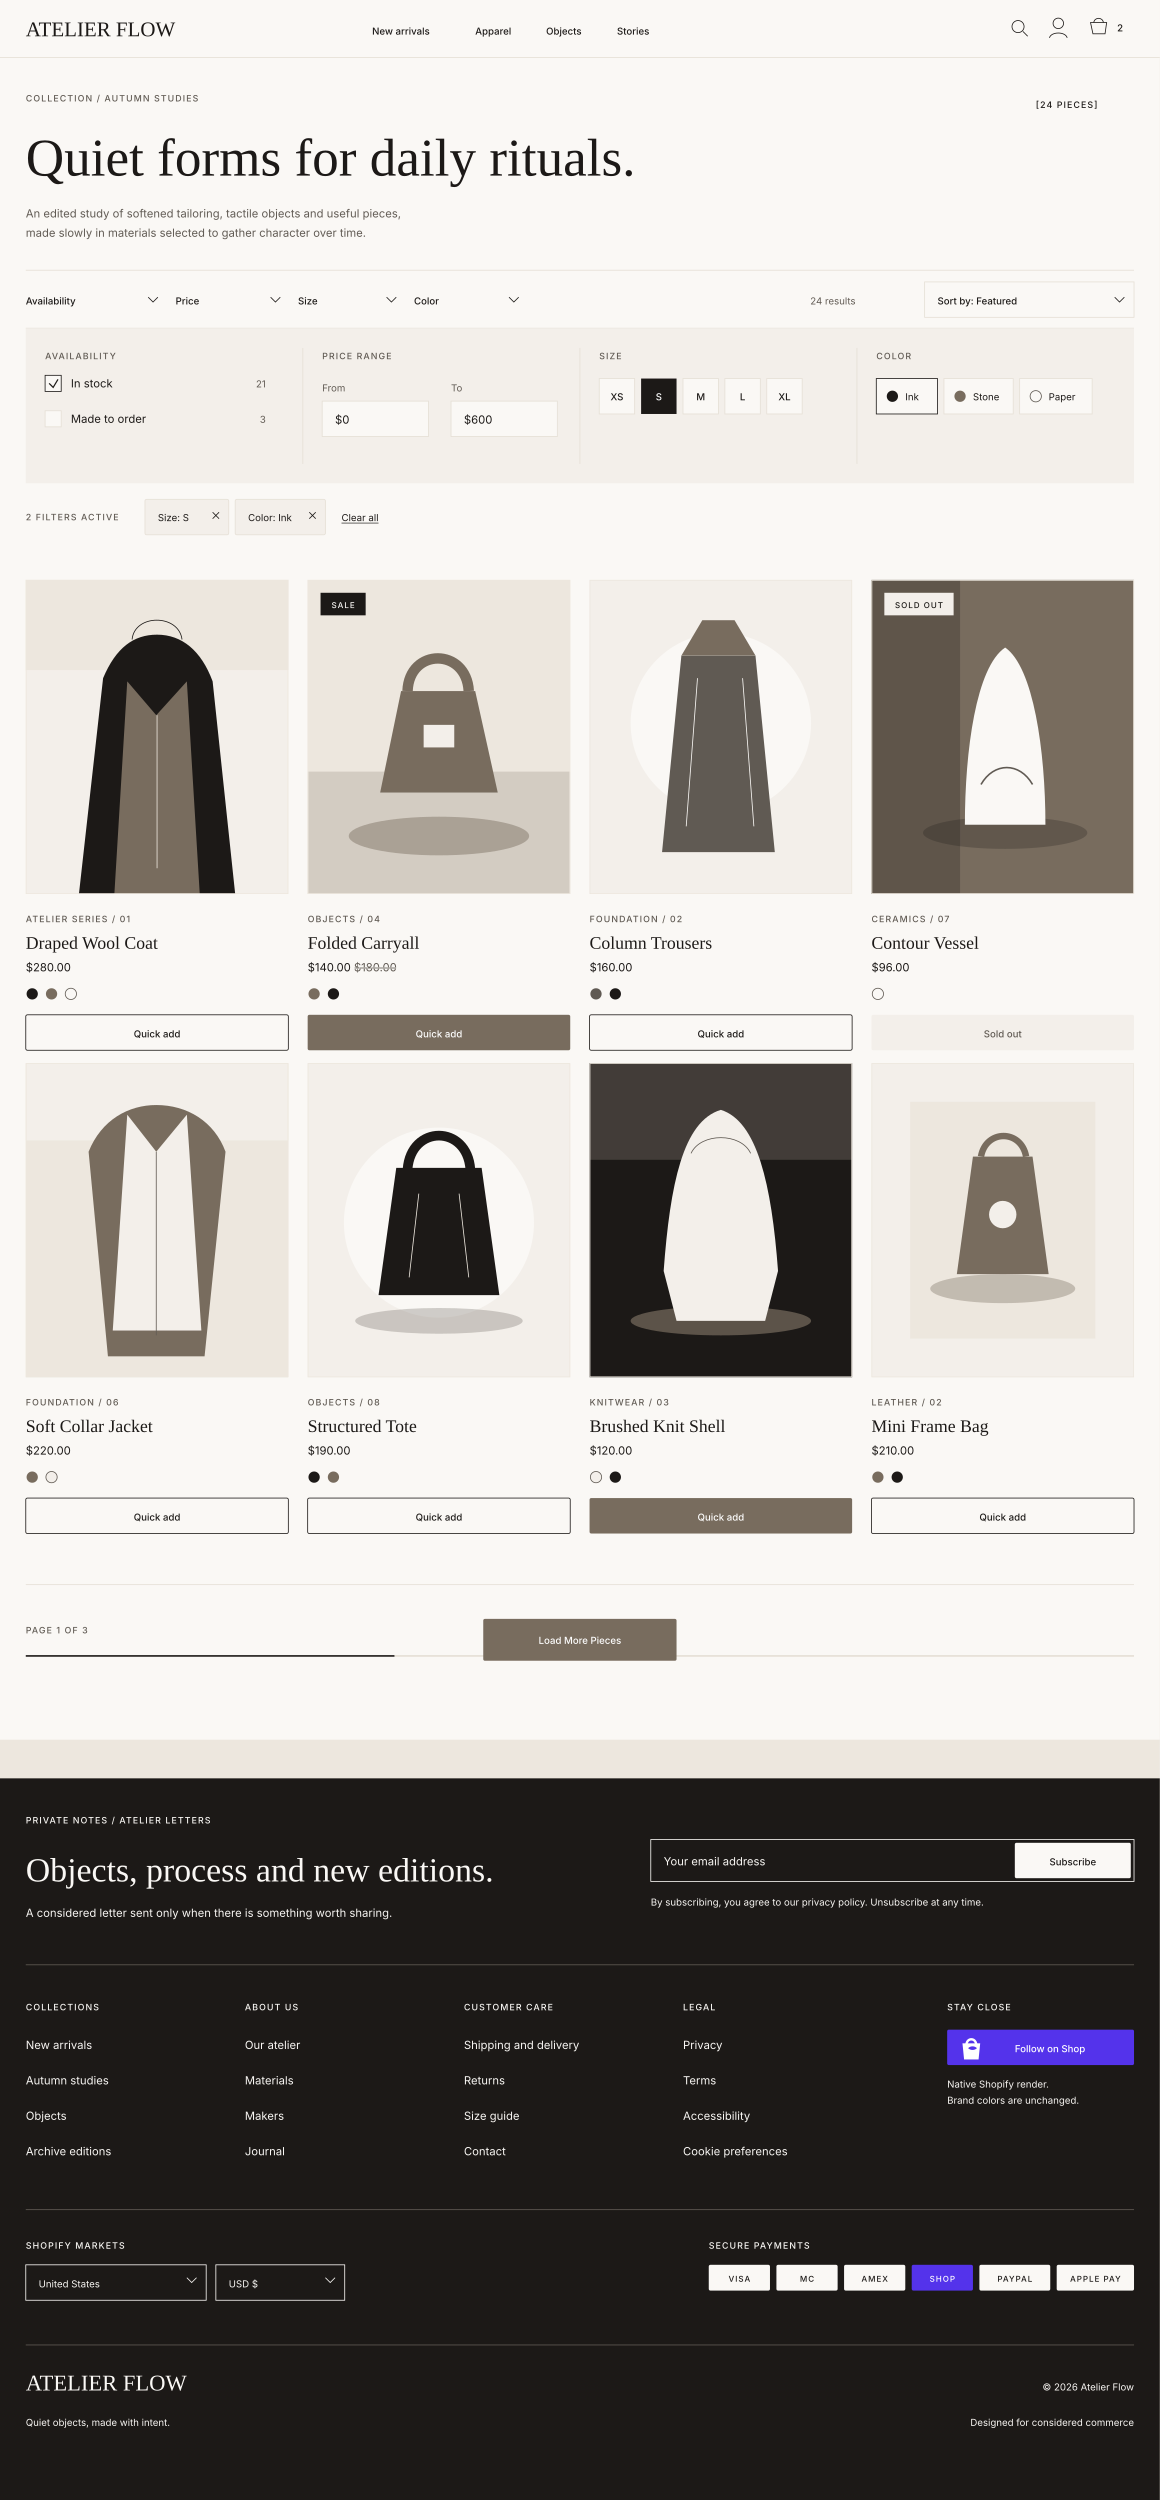
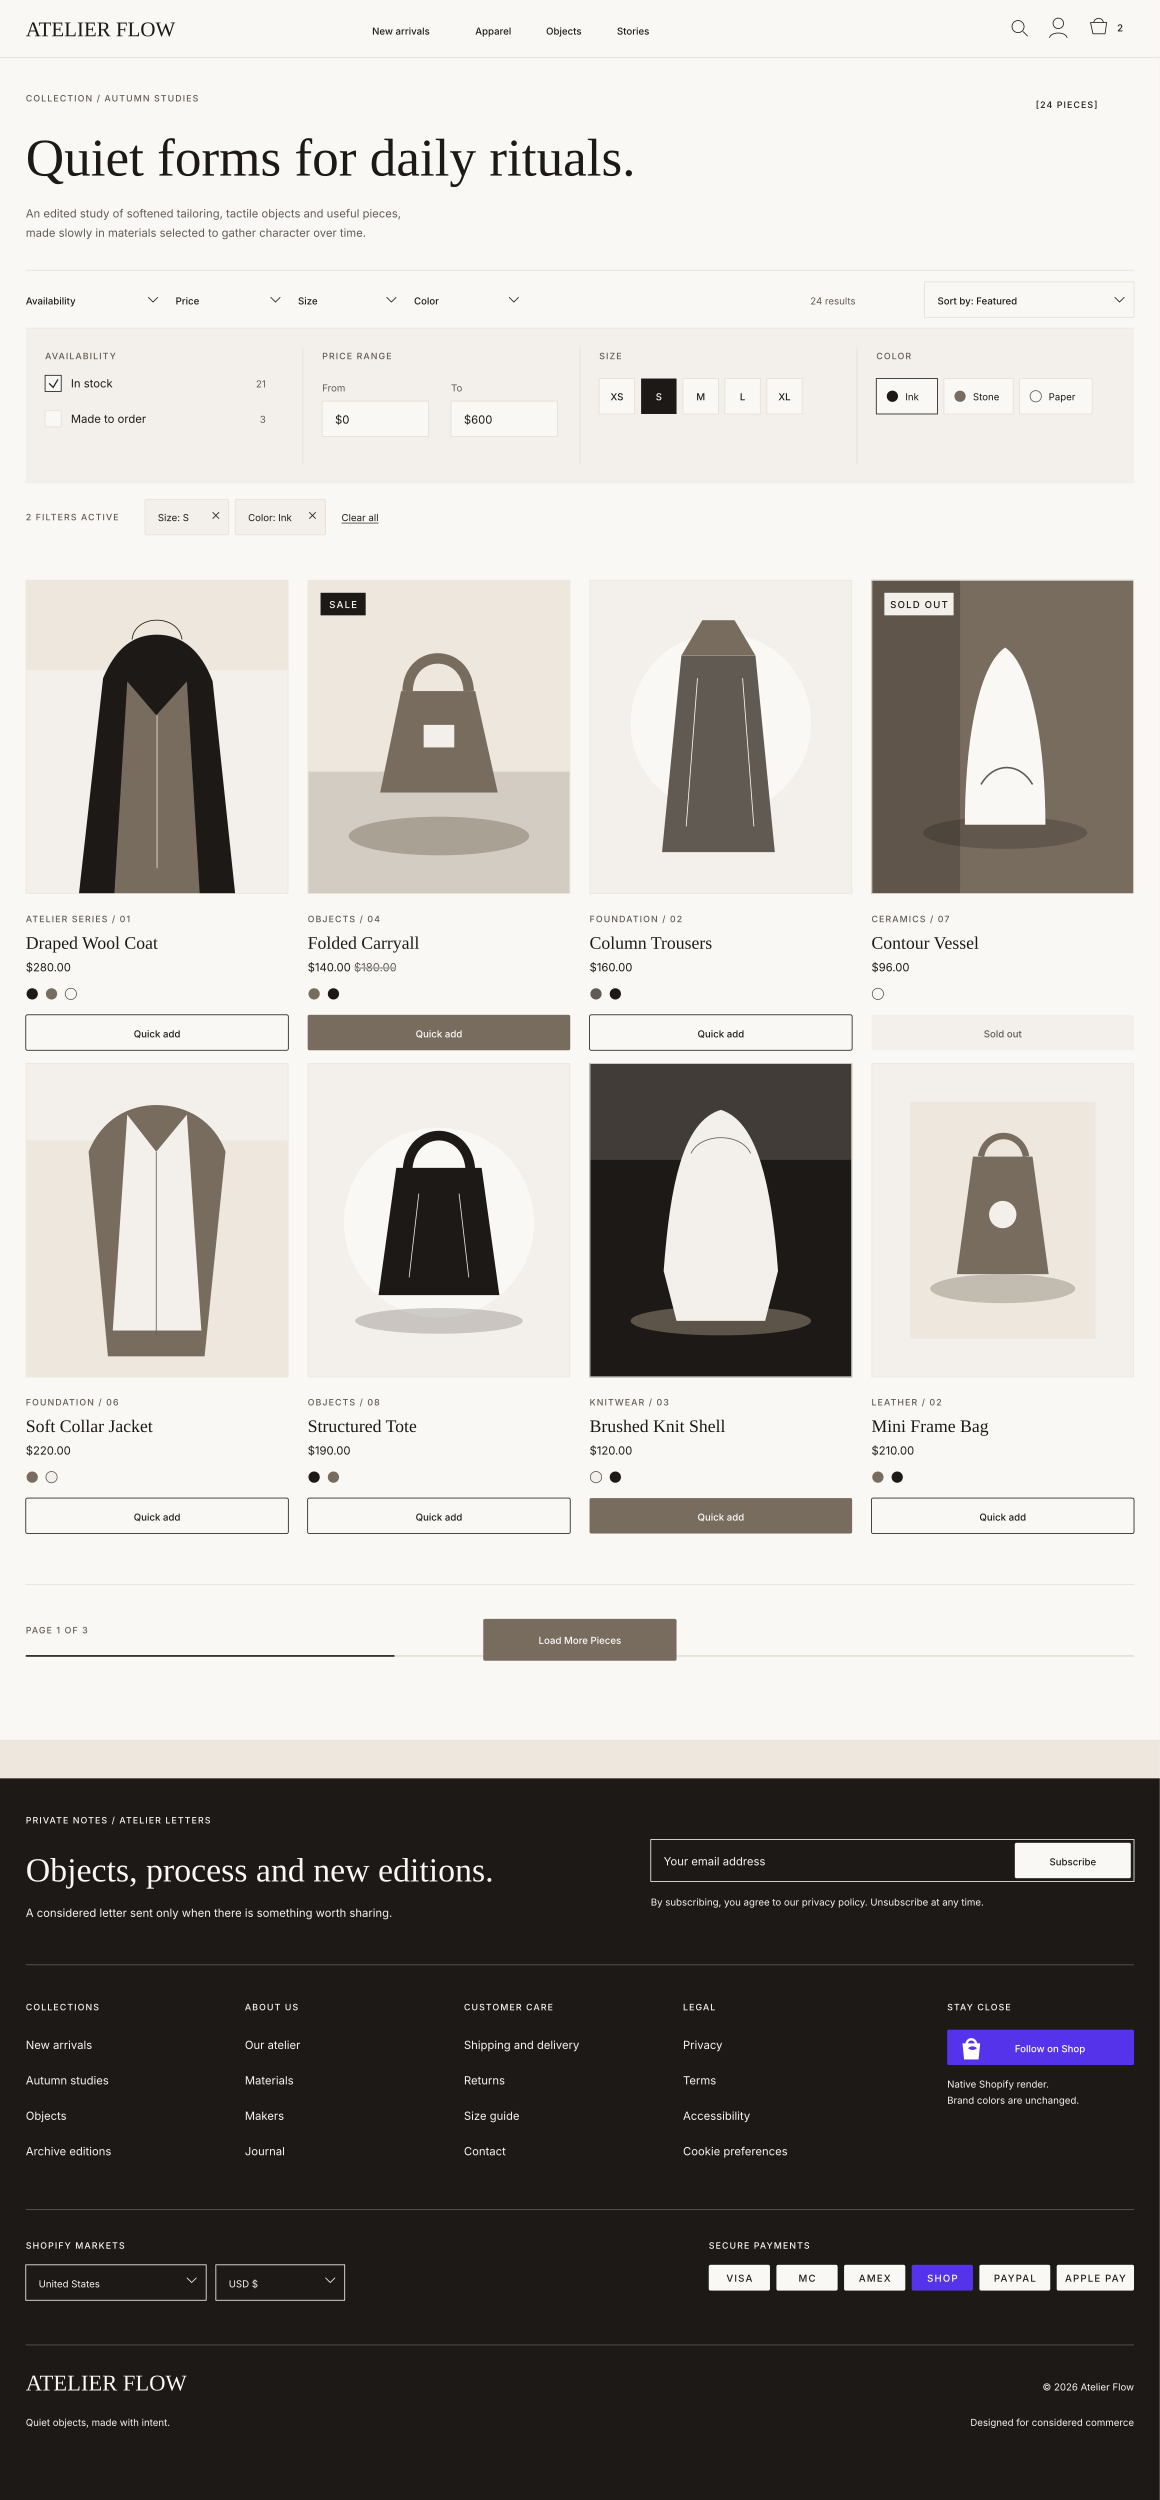
<svg xmlns="http://www.w3.org/2000/svg" width="1440" height="3104" viewBox="0 0 1440 3104" role="img" aria-labelledby="title desc">
  <defs>
    <style>
-       .serif { font-family: "Playfair Display", Georgia, "Times New Roman", serif; font-weight: 400; letter-spacing: 0; }
+       .serif { font-family: "Playfair Display", "Times New Roman", serif; font-weight: 400; letter-spacing: 0; }
      .sans { font-family: "Plus Jakarta Sans", -apple-system, BlinkMacSystemFont, sans-serif; font-weight: 400; letter-spacing: 0; }
      .paper { fill: #FAF8F5; }
      .surface { fill: #F3EFEA; }
      .subtle { fill: #EDE7DE; }
      .ink { fill: #1C1917; }
      .muted { fill: #605A53; }
      .accent { fill: #786C5E; }
      .white { fill: #FFFFFF; }
      .line { fill: none; stroke: #E5DFD5; stroke-width: 1; }
      .hairline { fill: none; stroke: #EDE7DE; stroke-width: 1; }
      .ink-line { fill: none; stroke: #1C1917; stroke-width: 1; }
      .muted-line { fill: none; stroke: #605A53; stroke-width: 1; }
      .eyebrow { font-family: "Plus Jakarta Sans", -apple-system, BlinkMacSystemFont, sans-serif; font-size: 11px; font-weight: 500; letter-spacing: 1.32px; }
      .label { font-family: "Plus Jakarta Sans", -apple-system, BlinkMacSystemFont, sans-serif; font-size: 12px; font-weight: 500; letter-spacing: 0; }
      .body { font-family: "Plus Jakarta Sans", -apple-system, BlinkMacSystemFont, sans-serif; font-size: 14px; font-weight: 400; letter-spacing: 0; }
      .small { font-family: "Plus Jakarta Sans", -apple-system, BlinkMacSystemFont, sans-serif; font-size: 12px; font-weight: 400; letter-spacing: 0; }
-       .micro { font-family: "Plus Jakarta Sans", -apple-system, BlinkMacSystemFont, sans-serif; font-size: 10px; font-weight: 500; letter-spacing: 1.2px; }
+       .micro { font-family: "Plus Jakarta Sans", -apple-system, BlinkMacSystemFont, sans-serif; font-size: 12px; font-weight: 500; letter-spacing: 1.44px; }
      .hit { fill: #FFFFFF; fill-opacity: 0; }
    </style>
    <clipPath id="product-01">
      <rect x="32" y="720" width="326" height="390" />
    </clipPath>
    <clipPath id="product-02">
      <rect x="382" y="720" width="326" height="390" />
    </clipPath>
    <clipPath id="product-03">
      <rect x="732" y="720" width="326" height="390" />
    </clipPath>
    <clipPath id="product-04">
      <rect x="1082" y="720" width="326" height="390" />
    </clipPath>
    <clipPath id="product-05">
      <rect x="32" y="1320" width="326" height="390" />
    </clipPath>
    <clipPath id="product-06">
      <rect x="382" y="1320" width="326" height="390" />
    </clipPath>
    <clipPath id="product-07">
      <rect x="732" y="1320" width="326" height="390" />
    </clipPath>
    <clipPath id="product-08">
      <rect x="1082" y="1320" width="326" height="390" />
    </clipPath>
  </defs>
  <rect id="Canvas-Background" width="1440" height="3104" class="subtle" />
  <g id="Section-Collection-Catalog" aria-label="Collection catalog screen, desktop 1440 by 2160">
    <rect width="1440" height="2160" class="paper" />
    <g id="Collection-Global-Header">
      <rect width="1440" height="72" class="paper" />
      <line x1="0" y1="71.5" x2="1440" y2="71.5" stroke="#E5DFD5" />
      <text x="32" y="45" class="serif ink" font-size="26">ATELIER FLOW</text>
      <g id="Header-Navigation" class="sans label ink">
        <text x="462" y="43">New arrivals</text>
        <text x="590" y="43">Apparel</text>
        <text x="678" y="43">Objects</text>
        <text x="766" y="43">Stories</text>
      </g>
      <g id="Header-Search" aria-label="Search, 44 by 44">
        <rect x="1244" y="14" width="44" height="44" class="hit" />
        <circle cx="1264" cy="33" r="7.5" class="ink-line" />
        <line x1="1270" y1="39" x2="1276" y2="45" stroke="#1C1917" />
      </g>
      <g id="Header-Account" aria-label="Shopify account, 44 by 44">
        <rect x="1292" y="14" width="44" height="44" class="hit" />
        <circle cx="1314" cy="29" r="6.5" class="ink-line" />
        <path d="M1303 47 C1305 39 1323 39 1325 47" class="ink-line" />
      </g>
      <g id="Header-Cart" aria-label="Cart with two items, 56 by 44">
        <rect x="1340" y="14" width="68" height="44" class="hit" />
        <path d="M1354 28 H1374 L1372 42 H1357 Z" class="ink-line" />
        <path d="M1358 28 C1359 21 1369 21 1370 28" class="ink-line" />
        <text x="1387" y="39" class="label ink">2</text>
      </g>
    </g>
    <g id="Collection-Editorial-Header">
      <text x="32" y="126" class="eyebrow muted">COLLECTION / AUTUMN STUDIES</text>
      <text x="32" y="218" class="serif ink" font-size="66">Quiet forms for daily rituals.</text>
      <text x="32" y="270" class="body muted">
        <tspan x="32" dy="0">An edited study of softened tailoring, tactile objects and useful pieces,</tspan>
        <tspan x="32" dy="24">made slowly in materials selected to gather character over time.</tspan>
      </text>
      <text x="1286" y="134" class="eyebrow ink">[24 PIECES]</text>
    </g>
    <g id="Collection-Filter-Toolbar">
      <line x1="32" y1="335.5" x2="1408" y2="335.5" stroke="#E5DFD5" />
      <line x1="32" y1="407.5" x2="1408" y2="407.5" stroke="#E5DFD5" />
      <g id="Filter-Availability" aria-label="Availability filter expanded, 170 by 44">
        <rect x="32" y="350" width="170" height="44" class="hit" />
        <text x="32" y="378" class="label ink">Availability</text>
        <path d="M184 369 L190 375 L196 369" class="ink-line" />
      </g>
      <g id="Filter-Price" aria-label="Price filter expanded, 136 by 44">
        <rect x="218" y="350" width="136" height="44" class="hit" />
        <text x="218" y="378" class="label ink">Price</text>
        <path d="M336 369 L342 375 L348 369" class="ink-line" />
      </g>
      <g id="Filter-Size" aria-label="Size filter expanded, 128 by 44">
        <rect x="370" y="350" width="128" height="44" class="hit" />
        <text x="370" y="378" class="label ink">Size</text>
        <path d="M480 369 L486 375 L492 369" class="ink-line" />
      </g>
      <g id="Filter-Color" aria-label="Color filter expanded, 136 by 44">
        <rect x="514" y="350" width="136" height="44" class="hit" />
        <text x="514" y="378" class="label ink">Color</text>
        <path d="M632 369 L638 375 L644 369" class="ink-line" />
      </g>
      <text x="1006" y="378" class="small muted">24 results</text>
      <g id="Sort-Selector" aria-label="Sort by featured, 260 by 44">
        <rect x="1148" y="350" width="260" height="44" class="line" />
        <text x="1164" y="378" class="label ink">Sort by: Featured</text>
        <path d="M1384 369 L1390 375 L1396 369" class="ink-line" />
      </g>
    </g>
    <g id="Collection-Filters-Expanded">
      <rect x="32" y="408" width="1376" height="192" class="surface" />
      <line x1="376" y1="432" x2="376" y2="576" stroke="#E5DFD5" />
      <line x1="720" y1="432" x2="720" y2="576" stroke="#E5DFD5" />
      <line x1="1064" y1="432" x2="1064" y2="576" stroke="#E5DFD5" />
      <g id="Facet-Availability-Options">
        <text x="56" y="446" class="eyebrow muted">AVAILABILITY</text>
        <rect x="56" y="466" width="20" height="20" class="paper" stroke="#1C1917" />
        <path d="M61 476 L66 481 L72 471" fill="none" stroke="#1C1917" stroke-width="1.5" />
        <text x="88" y="481" class="body ink">In stock</text>
        <text x="330" y="481" class="small muted" text-anchor="end">21</text>
        <rect x="56" y="510" width="20" height="20" class="paper" stroke="#E5DFD5" />
        <text x="88" y="525" class="body ink">Made to order</text>
        <text x="330" y="525" class="small muted" text-anchor="end">3</text>
      </g>
      <g id="Facet-Price-Range">
        <text x="400" y="446" class="eyebrow muted">PRICE RANGE</text>
        <text x="400" y="486" class="small muted">From</text>
        <rect x="400" y="498" width="132" height="44" class="paper" stroke="#E5DFD5" />
        <text x="416" y="526" class="body ink">$0</text>
        <text x="560" y="486" class="small muted">To</text>
        <rect x="560" y="498" width="132" height="44" class="paper" stroke="#E5DFD5" />
        <text x="576" y="526" class="body ink">$600</text>
      </g>
      <g id="Facet-Size-Options">
        <text x="744" y="446" class="eyebrow muted">SIZE</text>
        <g aria-label="Size extra small, 44 by 44">
          <rect x="744" y="470" width="44" height="44" class="paper" stroke="#E5DFD5" />
          <text x="766" y="497" class="label ink" text-anchor="middle">XS</text>
        </g>
        <g aria-label="Size small selected, 44 by 44">
          <rect x="796" y="470" width="44" height="44" class="ink" />
          <text x="818" y="497" class="label white" text-anchor="middle">S</text>
        </g>
        <g aria-label="Size medium, 44 by 44">
          <rect x="848" y="470" width="44" height="44" class="paper" stroke="#E5DFD5" />
          <text x="870" y="497" class="label ink" text-anchor="middle">M</text>
        </g>
        <g aria-label="Size large, 44 by 44">
          <rect x="900" y="470" width="44" height="44" class="paper" stroke="#E5DFD5" />
          <text x="922" y="497" class="label ink" text-anchor="middle">L</text>
        </g>
        <g aria-label="Size extra large, 44 by 44">
          <rect x="952" y="470" width="44" height="44" class="paper" stroke="#E5DFD5" />
          <text x="974" y="497" class="label ink" text-anchor="middle">XL</text>
        </g>
      </g>
      <g id="Facet-Color-Options">
        <text x="1088" y="446" class="eyebrow muted">COLOR</text>
        <g aria-label="Ink selected, 76 by 44">
          <rect x="1088" y="470" width="76" height="44" class="paper" stroke="#1C1917" />
          <circle cx="1108" cy="492" r="7" class="ink" />
          <text x="1124" y="497" class="small ink">Ink</text>
        </g>
        <g aria-label="Stone, 86 by 44">
          <rect x="1172" y="470" width="86" height="44" class="paper" stroke="#E5DFD5" />
          <circle cx="1192" cy="492" r="7" class="accent" />
          <text x="1208" y="497" class="small ink">Stone</text>
        </g>
        <g aria-label="Paper, 90 by 44">
          <rect x="1266" y="470" width="90" height="44" class="paper" stroke="#E5DFD5" />
          <circle cx="1286" cy="492" r="7" class="paper" stroke="#605A53" />
          <text x="1302" y="497" class="small ink">Paper</text>
        </g>
      </g>
    </g>
    <g id="Collection-Active-Filters">
      <text x="32" y="646" class="eyebrow muted">2 FILTERS ACTIVE</text>
      <g aria-label="Remove size small filter, 104 by 44">
        <rect x="180" y="620" width="104" height="44" rx="2" class="surface" stroke="#E5DFD5" />
        <text x="196" y="647" class="small ink">Size: S</text>
        <path d="M264 636 L272 644 M272 636 L264 644" class="ink-line" />
      </g>
      <g aria-label="Remove ink color filter, 112 by 44">
        <rect x="292" y="620" width="112" height="44" rx="2" class="surface" stroke="#E5DFD5" />
        <text x="308" y="647" class="small ink">Color: Ink</text>
        <path d="M384 636 L392 644 M392 636 L384 644" class="ink-line" />
      </g>
      <g aria-label="Clear all filters, 92 by 44">
        <rect x="416" y="620" width="92" height="44" class="hit" />
        <text x="424" y="647" class="small ink" text-decoration="underline">Clear all</text>
      </g>
    </g>
    <g id="Collection-Product-Grid">
      <g id="Product-Card-01">
        <g id="Product-Media-01" clip-path="url(#product-01)">
          <rect x="32" y="720" width="326" height="390" class="surface" />
          <rect x="32" y="720" width="326" height="112" class="subtle" />
          <path d="M128 842 C144 804 166 788 195 788 C226 788 250 808 264 846 L292 1110 H98 Z" class="ink" />
          <path d="M164 794 C167 762 222 762 226 794" class="ink-line" stroke-width="12" />
          <path d="M158 846 L194 888 L232 846 L248 1110 H142 Z" class="accent" />
          <line x1="195" y1="888" x2="195" y2="1078" stroke="#EDE7DE" />
        </g>
        <rect x="32.5" y="720.5" width="325" height="389" class="hairline" />
        <text x="32" y="1145" class="eyebrow muted">ATELIER SERIES / 01</text>
        <text x="32" y="1178" class="serif ink" font-size="22">Draped Wool Coat</text>
        <text x="32" y="1206" class="body ink">$280.00</text>
        <g id="Product-Swatches-01">
          <circle cx="40" cy="1234" r="7" class="ink" />
          <circle cx="64" cy="1234" r="7" class="accent" />
          <circle cx="88" cy="1234" r="7" class="paper" stroke="#605A53" />
        </g>
        <g aria-label="Quick add Draped Wool Coat, 326 by 44">
          <rect x="32" y="1260" width="326" height="44" rx="2" class="paper" stroke="#1C1917" />
          <text x="195" y="1288" class="label ink" text-anchor="middle">Quick add</text>
        </g>
      </g>
      <g id="Product-Card-02">
        <g id="Product-Media-02" clip-path="url(#product-02)">
          <rect x="382" y="720" width="326" height="390" class="subtle" />
          <rect x="382" y="958" width="326" height="152" class="accent" opacity="0.22" />
          <ellipse cx="545" cy="1038" rx="112" ry="24" class="accent" opacity="0.45" />
          <path d="M472 984 L498 858 H590 L618 984 Z" class="accent" />
          <path d="M506 858 C508 804 579 804 582 858" fill="none" stroke="#786C5E" stroke-width="13" />
          <rect x="526" y="900" width="38" height="28" class="surface" />
        </g>
        <rect x="382.5" y="720.5" width="325" height="389" class="hairline" />
        <g id="Badge-Sale-02">
          <rect x="398" y="736" width="56" height="28" class="ink" />
          <text x="426" y="755" class="micro paper" text-anchor="middle">SALE</text>
        </g>
        <text x="382" y="1145" class="eyebrow muted">OBJECTS / 04</text>
        <text x="382" y="1178" class="serif ink" font-size="22">Folded Carryall</text>
        <text x="382" y="1206" class="body ink">$140.00 <tspan class="muted" text-decoration="line-through">$180.00</tspan>
        </text>
        <g id="Product-Swatches-02">
          <circle cx="390" cy="1234" r="7" class="accent" />
          <circle cx="414" cy="1234" r="7" class="ink" />
        </g>
        <g aria-label="Quick add Folded Carryall, 326 by 44">
          <rect x="382" y="1260" width="326" height="44" rx="2" class="accent" />
          <text x="545" y="1288" class="label white" text-anchor="middle">Quick add</text>
        </g>
      </g>
      <g id="Product-Card-03">
        <g id="Product-Media-03" clip-path="url(#product-03)">
          <rect x="732" y="720" width="326" height="390" class="surface" />
          <circle cx="895" cy="898" r="112" class="paper" />
          <path d="M846 814 L938 814 L962 1058 H822 Z" class="muted" />
          <path d="M846 814 L872 770 L912 770 L938 814" class="accent" />
          <line x1="866" y1="842" x2="852" y2="1026" stroke="#FAF8F5" />
          <line x1="922" y1="842" x2="936" y2="1026" stroke="#FAF8F5" />
        </g>
        <rect x="732.5" y="720.5" width="325" height="389" class="hairline" />
        <text x="732" y="1145" class="eyebrow muted">FOUNDATION / 02</text>
        <text x="732" y="1178" class="serif ink" font-size="22">Column Trousers</text>
        <text x="732" y="1206" class="body ink">$160.00</text>
        <g id="Product-Swatches-03">
          <circle cx="740" cy="1234" r="7" class="muted" />
          <circle cx="764" cy="1234" r="7" class="ink" />
        </g>
        <g aria-label="Quick add Column Trousers, 326 by 44">
          <rect x="732" y="1260" width="326" height="44" rx="2" class="paper" stroke="#1C1917" />
          <text x="895" y="1288" class="label ink" text-anchor="middle">Quick add</text>
        </g>
      </g>
      <g id="Product-Card-04">
        <g id="Product-Media-04" clip-path="url(#product-04)">
          <rect x="1082" y="720" width="326" height="390" class="accent" />
          <rect x="1082" y="720" width="110" height="390" class="ink" opacity="0.28" />
          <ellipse cx="1248" cy="1034" rx="102" ry="20" class="ink" opacity="0.25" />
          <path d="M1198 1024 C1198 932 1212 828 1248 804 C1283 828 1298 932 1298 1024 Z" class="paper" />
          <path d="M1218 974 C1234 946 1266 946 1282 974" fill="none" stroke="#605A53" stroke-width="2" />
        </g>
        <rect x="1082.5" y="720.5" width="325" height="389" class="hairline" />
        <g id="Badge-Sold-Out-04">
          <rect x="1098" y="736" width="86" height="28" class="surface" />
          <text x="1141" y="755" class="micro ink" text-anchor="middle">SOLD OUT</text>
        </g>
        <text x="1082" y="1145" class="eyebrow muted">CERAMICS / 07</text>
        <text x="1082" y="1178" class="serif ink" font-size="22">Contour Vessel</text>
        <text x="1082" y="1206" class="body ink">$96.00</text>
        <g id="Product-Swatches-04">
          <circle cx="1090" cy="1234" r="7" class="paper" stroke="#605A53" />
        </g>
        <g aria-label="Contour Vessel sold out, 326 by 44">
          <rect x="1082" y="1260" width="326" height="44" rx="2" class="surface" />
          <text x="1245" y="1288" class="label muted" text-anchor="middle">Sold out</text>
        </g>
      </g>
      <g id="Product-Card-05">
        <g id="Product-Media-05" clip-path="url(#product-05)">
          <rect x="32" y="1320" width="326" height="390" class="subtle" />
          <rect x="32" y="1320" width="326" height="96" class="surface" />
          <path d="M110 1430 C126 1390 160 1372 194 1372 C232 1372 266 1392 280 1430 L254 1684 H134 Z" class="accent" />
          <path d="M158 1384 L194 1430 L232 1384 L250 1652 H140 Z" class="surface" />
          <path d="M194 1430 V1658" class="muted-line" />
        </g>
        <rect x="32.5" y="1320.5" width="325" height="389" class="hairline" />
        <text x="32" y="1745" class="eyebrow muted">FOUNDATION / 06</text>
        <text x="32" y="1778" class="serif ink" font-size="22">Soft Collar Jacket</text>
        <text x="32" y="1806" class="body ink">$220.00</text>
        <g id="Product-Swatches-05">
          <circle cx="40" cy="1834" r="7" class="accent" />
          <circle cx="64" cy="1834" r="7" class="surface" stroke="#605A53" />
        </g>
        <g aria-label="Quick add Soft Collar Jacket, 326 by 44">
          <rect x="32" y="1860" width="326" height="44" rx="2" class="paper" stroke="#1C1917" />
          <text x="195" y="1888" class="label ink" text-anchor="middle">Quick add</text>
        </g>
      </g>
      <g id="Product-Card-06">
        <g id="Product-Media-06" clip-path="url(#product-06)">
          <rect x="382" y="1320" width="326" height="390" class="surface" />
          <circle cx="545" cy="1518" r="118" class="paper" />
          <ellipse cx="545" cy="1640" rx="104" ry="16" class="muted" opacity="0.28" />
          <path d="M470 1608 L492 1450 H598 L620 1608 Z" class="ink" />
          <path d="M506 1452 C510 1396 580 1396 584 1452" fill="none" stroke="#1C1917" stroke-width="12" />
          <line x1="520" y1="1482" x2="508" y2="1586" stroke="#EDE7DE" />
          <line x1="570" y1="1482" x2="582" y2="1586" stroke="#EDE7DE" />
        </g>
        <rect x="382.5" y="1320.5" width="325" height="389" class="hairline" />
        <text x="382" y="1745" class="eyebrow muted">OBJECTS / 08</text>
        <text x="382" y="1778" class="serif ink" font-size="22">Structured Tote</text>
        <text x="382" y="1806" class="body ink">$190.00</text>
        <g id="Product-Swatches-06">
          <circle cx="390" cy="1834" r="7" class="ink" />
          <circle cx="414" cy="1834" r="7" class="accent" />
        </g>
        <g aria-label="Quick add Structured Tote, 326 by 44">
          <rect x="382" y="1860" width="326" height="44" rx="2" class="paper" stroke="#1C1917" />
          <text x="545" y="1888" class="label ink" text-anchor="middle">Quick add</text>
        </g>
      </g>
      <g id="Product-Card-07">
        <g id="Product-Media-07" clip-path="url(#product-07)">
          <rect x="732" y="1320" width="326" height="390" class="ink" />
          <rect x="732" y="1320" width="326" height="120" class="muted" opacity="0.55" />
          <ellipse cx="895" cy="1640" rx="112" ry="18" class="accent" opacity="0.7" />
          <path d="M824 1578 C832 1470 848 1392 895 1378 C940 1392 958 1470 966 1578 L950 1640 H840 Z" class="surface" />
          <path d="M858 1432 C870 1406 920 1406 932 1432" class="muted-line" stroke-width="5" />
        </g>
        <rect x="732.5" y="1320.5" width="325" height="389" class="hairline" />
        <text x="732" y="1745" class="eyebrow muted">KNITWEAR / 03</text>
        <text x="732" y="1778" class="serif ink" font-size="22">Brushed Knit Shell</text>
        <text x="732" y="1806" class="body ink">$120.00</text>
        <g id="Product-Swatches-07">
          <circle cx="740" cy="1834" r="7" class="surface" stroke="#605A53" />
          <circle cx="764" cy="1834" r="7" class="ink" />
        </g>
        <g aria-label="Quick add Brushed Knit Shell, 326 by 44">
          <rect x="732" y="1860" width="326" height="44" rx="2" class="accent" />
          <text x="895" y="1888" class="label white" text-anchor="middle">Quick add</text>
        </g>
      </g>
      <g id="Product-Card-08">
        <g id="Product-Media-08" clip-path="url(#product-08)">
          <rect x="1082" y="1320" width="326" height="390" class="surface" />
          <rect x="1130" y="1368" width="230" height="294" class="subtle" />
          <ellipse cx="1245" cy="1600" rx="90" ry="18" class="accent" opacity="0.36" />
          <path d="M1188 1582 L1208 1436 H1282 L1302 1582 Z" class="accent" />
          <path d="M1218 1436 C1224 1402 1268 1402 1274 1436" fill="none" stroke="#786C5E" stroke-width="8" />
          <circle cx="1245" cy="1508" r="17" class="surface" />
        </g>
        <rect x="1082.5" y="1320.5" width="325" height="389" class="hairline" />
        <text x="1082" y="1745" class="eyebrow muted">LEATHER / 02</text>
        <text x="1082" y="1778" class="serif ink" font-size="22">Mini Frame Bag</text>
        <text x="1082" y="1806" class="body ink">$210.00</text>
        <g id="Product-Swatches-08">
          <circle cx="1090" cy="1834" r="7" class="accent" />
          <circle cx="1114" cy="1834" r="7" class="ink" />
        </g>
        <g aria-label="Quick add Mini Frame Bag, 326 by 44">
          <rect x="1082" y="1860" width="326" height="44" rx="2" class="paper" stroke="#1C1917" />
          <text x="1245" y="1888" class="label ink" text-anchor="middle">Quick add</text>
        </g>
      </g>
    </g>
    <g id="Collection-Pagination">
      <line x1="32" y1="1967.5" x2="1408" y2="1967.5" stroke="#E5DFD5" />
      <text x="32" y="2028" class="eyebrow muted">PAGE 1 OF 3</text>
      <line x1="32" y1="2056" x2="490" y2="2056" stroke="#1C1917" stroke-width="2" />
      <line x1="490" y1="2056" x2="1408" y2="2056" stroke="#E5DFD5" stroke-width="2" />
      <g id="Load-More-Pieces" aria-label="Load more pieces, 240 by 52">
        <rect x="600" y="2010" width="240" height="52" rx="2" class="accent" />
        <text x="720" y="2041" class="label white" text-anchor="middle">Load More Pieces</text>
      </g>
    </g>
  </g>
  <g id="Section-Footer-Global" transform="translate(0 2208)" aria-label="Global footer screen, desktop 1440 by 896">
    <rect width="1440" height="896" class="ink" />
    <g id="Footer-Newsletter">
      <text x="32" y="56" class="eyebrow paper">PRIVATE NOTES / ATELIER LETTERS</text>
      <text x="32" y="128" class="serif paper" font-size="42">Objects, process and new editions.</text>
      <text x="32" y="172" class="body paper">A considered letter sent only when there is something worth sharing.</text>
      <g id="Newsletter-Email-Field" aria-label="Email address and subscribe, 600 by 52">
        <rect x="808" y="76" width="600" height="52" fill="none" stroke="#FAF8F5" />
        <text x="824" y="108" class="body paper">Your email address</text>
        <rect x="1260" y="80" width="144" height="44" rx="2" class="paper" />
        <text x="1332" y="108" class="label ink" text-anchor="middle">Subscribe</text>
      </g>
      <text x="808" y="158" class="small paper">By subscribing, you agree to our privacy policy. Unsubscribe at any time.</text>
      <line x1="32" y1="231.5" x2="1408" y2="231.5" stroke="#605A53" />
    </g>
    <g id="Footer-Navigation-Columns">
      <g id="Footer-Collections">
        <rect x="32" y="308" width="208" height="44" class="hit" />
        <rect x="32" y="352" width="208" height="44" class="hit" />
        <rect x="32" y="396" width="208" height="44" class="hit" />
        <rect x="32" y="440" width="208" height="44" class="hit" />
        <text x="32" y="288" class="eyebrow paper">COLLECTIONS</text>
        <text x="32" y="336" class="body paper">New arrivals</text>
        <text x="32" y="380" class="body paper">Autumn studies</text>
        <text x="32" y="424" class="body paper">Objects</text>
        <text x="32" y="468" class="body paper">Archive editions</text>
      </g>
      <g id="Footer-About">
        <rect x="304" y="308" width="208" height="44" class="hit" />
        <rect x="304" y="352" width="208" height="44" class="hit" />
        <rect x="304" y="396" width="208" height="44" class="hit" />
        <rect x="304" y="440" width="208" height="44" class="hit" />
        <text x="304" y="288" class="eyebrow paper">ABOUT US</text>
        <text x="304" y="336" class="body paper">Our atelier</text>
        <text x="304" y="380" class="body paper">Materials</text>
        <text x="304" y="424" class="body paper">Makers</text>
        <text x="304" y="468" class="body paper">Journal</text>
      </g>
      <g id="Footer-Customer-Care">
        <rect x="576" y="308" width="224" height="44" class="hit" />
        <rect x="576" y="352" width="224" height="44" class="hit" />
        <rect x="576" y="396" width="224" height="44" class="hit" />
        <rect x="576" y="440" width="224" height="44" class="hit" />
        <text x="576" y="288" class="eyebrow paper">CUSTOMER CARE</text>
        <text x="576" y="336" class="body paper">Shipping and delivery</text>
        <text x="576" y="380" class="body paper">Returns</text>
        <text x="576" y="424" class="body paper">Size guide</text>
        <text x="576" y="468" class="body paper">Contact</text>
      </g>
      <g id="Footer-Legal">
        <rect x="848" y="308" width="208" height="44" class="hit" />
        <rect x="848" y="352" width="208" height="44" class="hit" />
        <rect x="848" y="396" width="208" height="44" class="hit" />
        <rect x="848" y="440" width="208" height="44" class="hit" />
        <text x="848" y="288" class="eyebrow paper">LEGAL</text>
        <text x="848" y="336" class="body paper">Privacy</text>
        <text x="848" y="380" class="body paper">Terms</text>
        <text x="848" y="424" class="body paper">Accessibility</text>
        <text x="848" y="468" class="body paper">Cookie preferences</text>
      </g>
      <g id="Follow-On-Shop-Native" aria-label="Native Follow on Shop button, 232 by 44">
        <text x="1176" y="288" class="eyebrow paper">STAY CLOSE</text>
        <rect x="1176" y="312" width="232" height="44" rx="2" fill="#5433EB" />
        <g transform="translate(1192 322)">
          <path d="M3 7 H25 L23 27 H5 Z" fill="#FFFFFF" />
          <path d="M8 8 C9 0 19 0 20 8" fill="none" stroke="#FFFFFF" stroke-width="3" />
          <path d="M10 13 C13 10 18 10 21 13 C18 16 13 16 10 13 Z" fill="#5433EB" />
        </g>
        <text x="1260" y="340" class="label white">Follow on Shop</text>
        <text x="1176" y="384" class="small paper">Native Shopify render.</text>
        <text x="1176" y="404" class="small paper">Brand colors are unchanged.</text>
      </g>
      <line x1="32" y1="535.5" x2="1408" y2="535.5" stroke="#605A53" />
    </g>
    <g id="Footer-Markets-And-Payments">
      <text x="32" y="584" class="eyebrow paper">SHOPIFY MARKETS</text>
      <g id="Country-Selector" aria-label="Country selector, 224 by 44">
        <rect x="32" y="604" width="224" height="44" fill="none" stroke="#FAF8F5" />
        <text x="48" y="632" class="small paper">United States</text>
        <path d="M232 620 L238 626 L244 620" fill="none" stroke="#FAF8F5" />
      </g>
      <g id="Currency-Selector" aria-label="Currency selector, 160 by 44">
        <rect x="268" y="604" width="160" height="44" fill="none" stroke="#FAF8F5" />
        <text x="284" y="632" class="small paper">USD $</text>
        <path d="M404 620 L410 626 L416 620" fill="none" stroke="#FAF8F5" />
      </g>
      <g id="Payment-Marks" aria-label="Accepted payment methods">
        <text x="880" y="584" class="eyebrow paper">SECURE PAYMENTS</text>
        <g transform="translate(880 604)">
          <rect width="76" height="32" rx="2" class="paper" />
          <text x="38" y="21" class="micro ink" text-anchor="middle">VISA</text>
          <rect x="84" width="76" height="32" rx="2" class="paper" />
          <text x="122" y="21" class="micro ink" text-anchor="middle">MC</text>
          <rect x="168" width="76" height="32" rx="2" class="paper" />
          <text x="206" y="21" class="micro ink" text-anchor="middle">AMEX</text>
          <rect x="252" width="76" height="32" rx="2" fill="#5433EB" />
          <text x="290" y="21" class="micro white" text-anchor="middle">SHOP</text>
          <rect x="336" width="88" height="32" rx="2" class="paper" />
          <text x="380" y="21" class="micro ink" text-anchor="middle">PAYPAL</text>
          <rect x="432" width="96" height="32" rx="2" class="paper" />
          <text x="480" y="21" class="micro ink" text-anchor="middle">APPLE PAY</text>
        </g>
      </g>
      <line x1="32" y1="703.5" x2="1408" y2="703.5" stroke="#605A53" />
      <text x="32" y="760" class="serif paper" font-size="28">ATELIER FLOW</text>
      <text x="32" y="804" class="small paper">Quiet objects, made with intent.</text>
      <text x="1408" y="760" class="small paper" text-anchor="end">© 2026 Atelier Flow</text>
      <text x="1408" y="804" class="small paper" text-anchor="end">Designed for considered commerce</text>
    </g>
  </g>
</svg>
